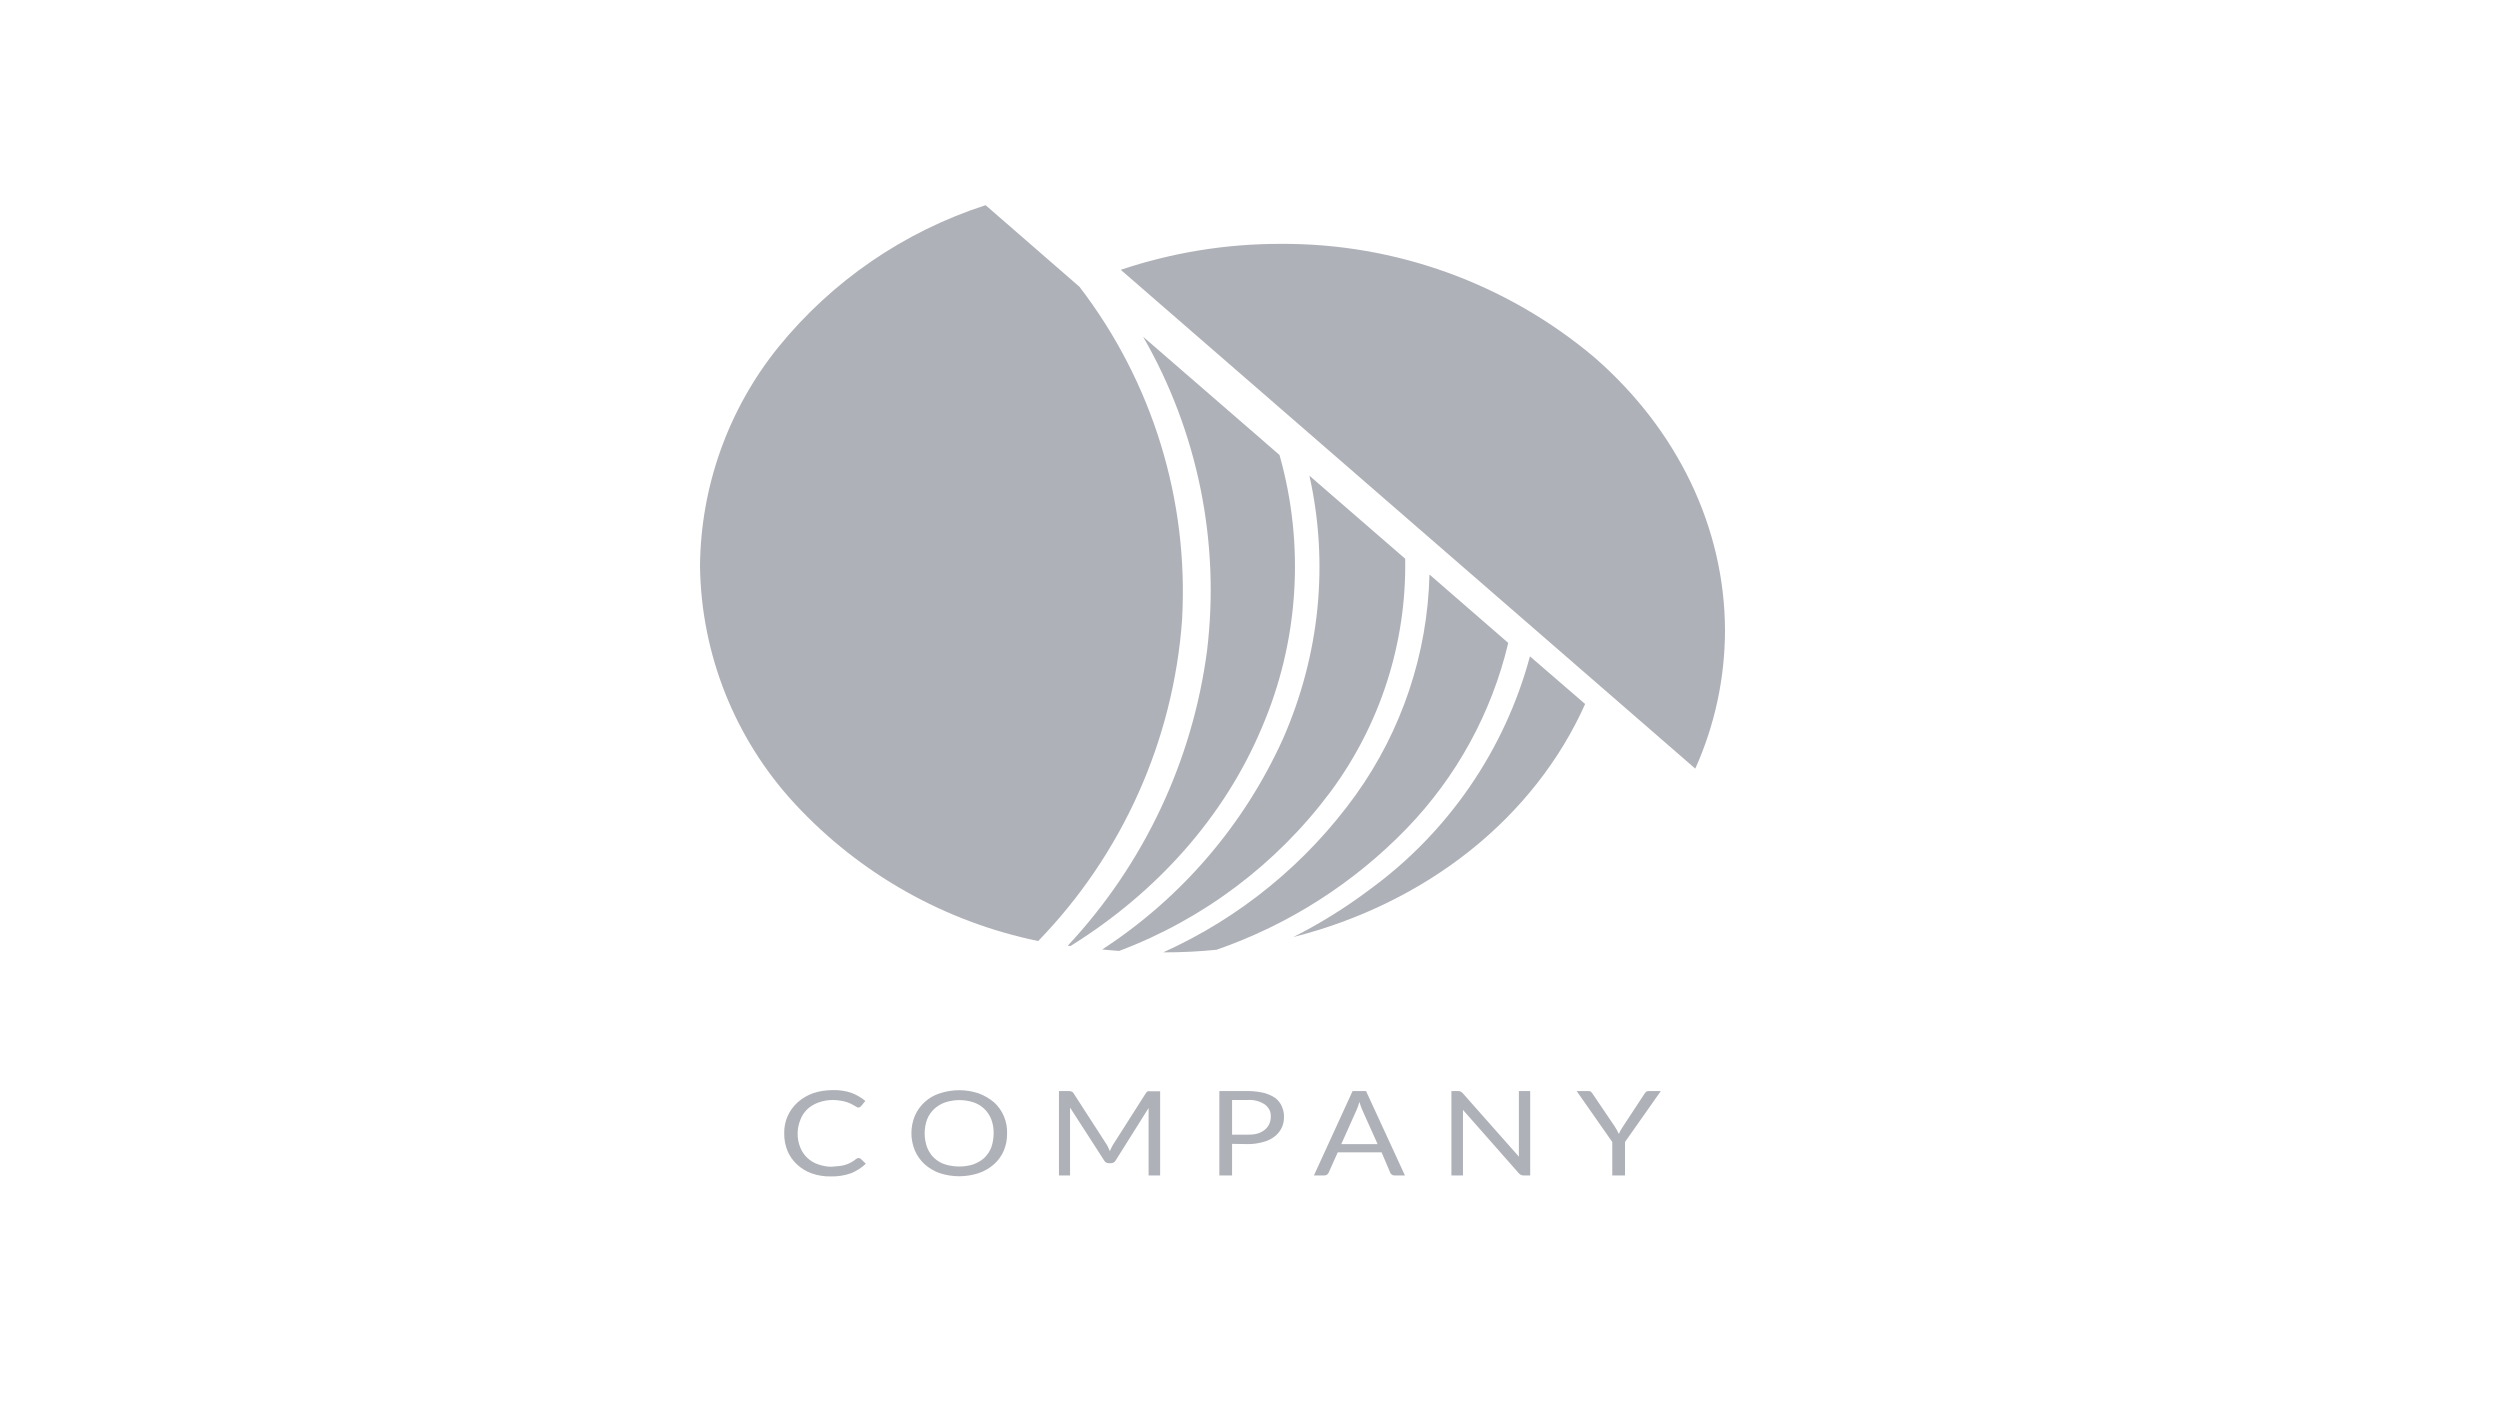
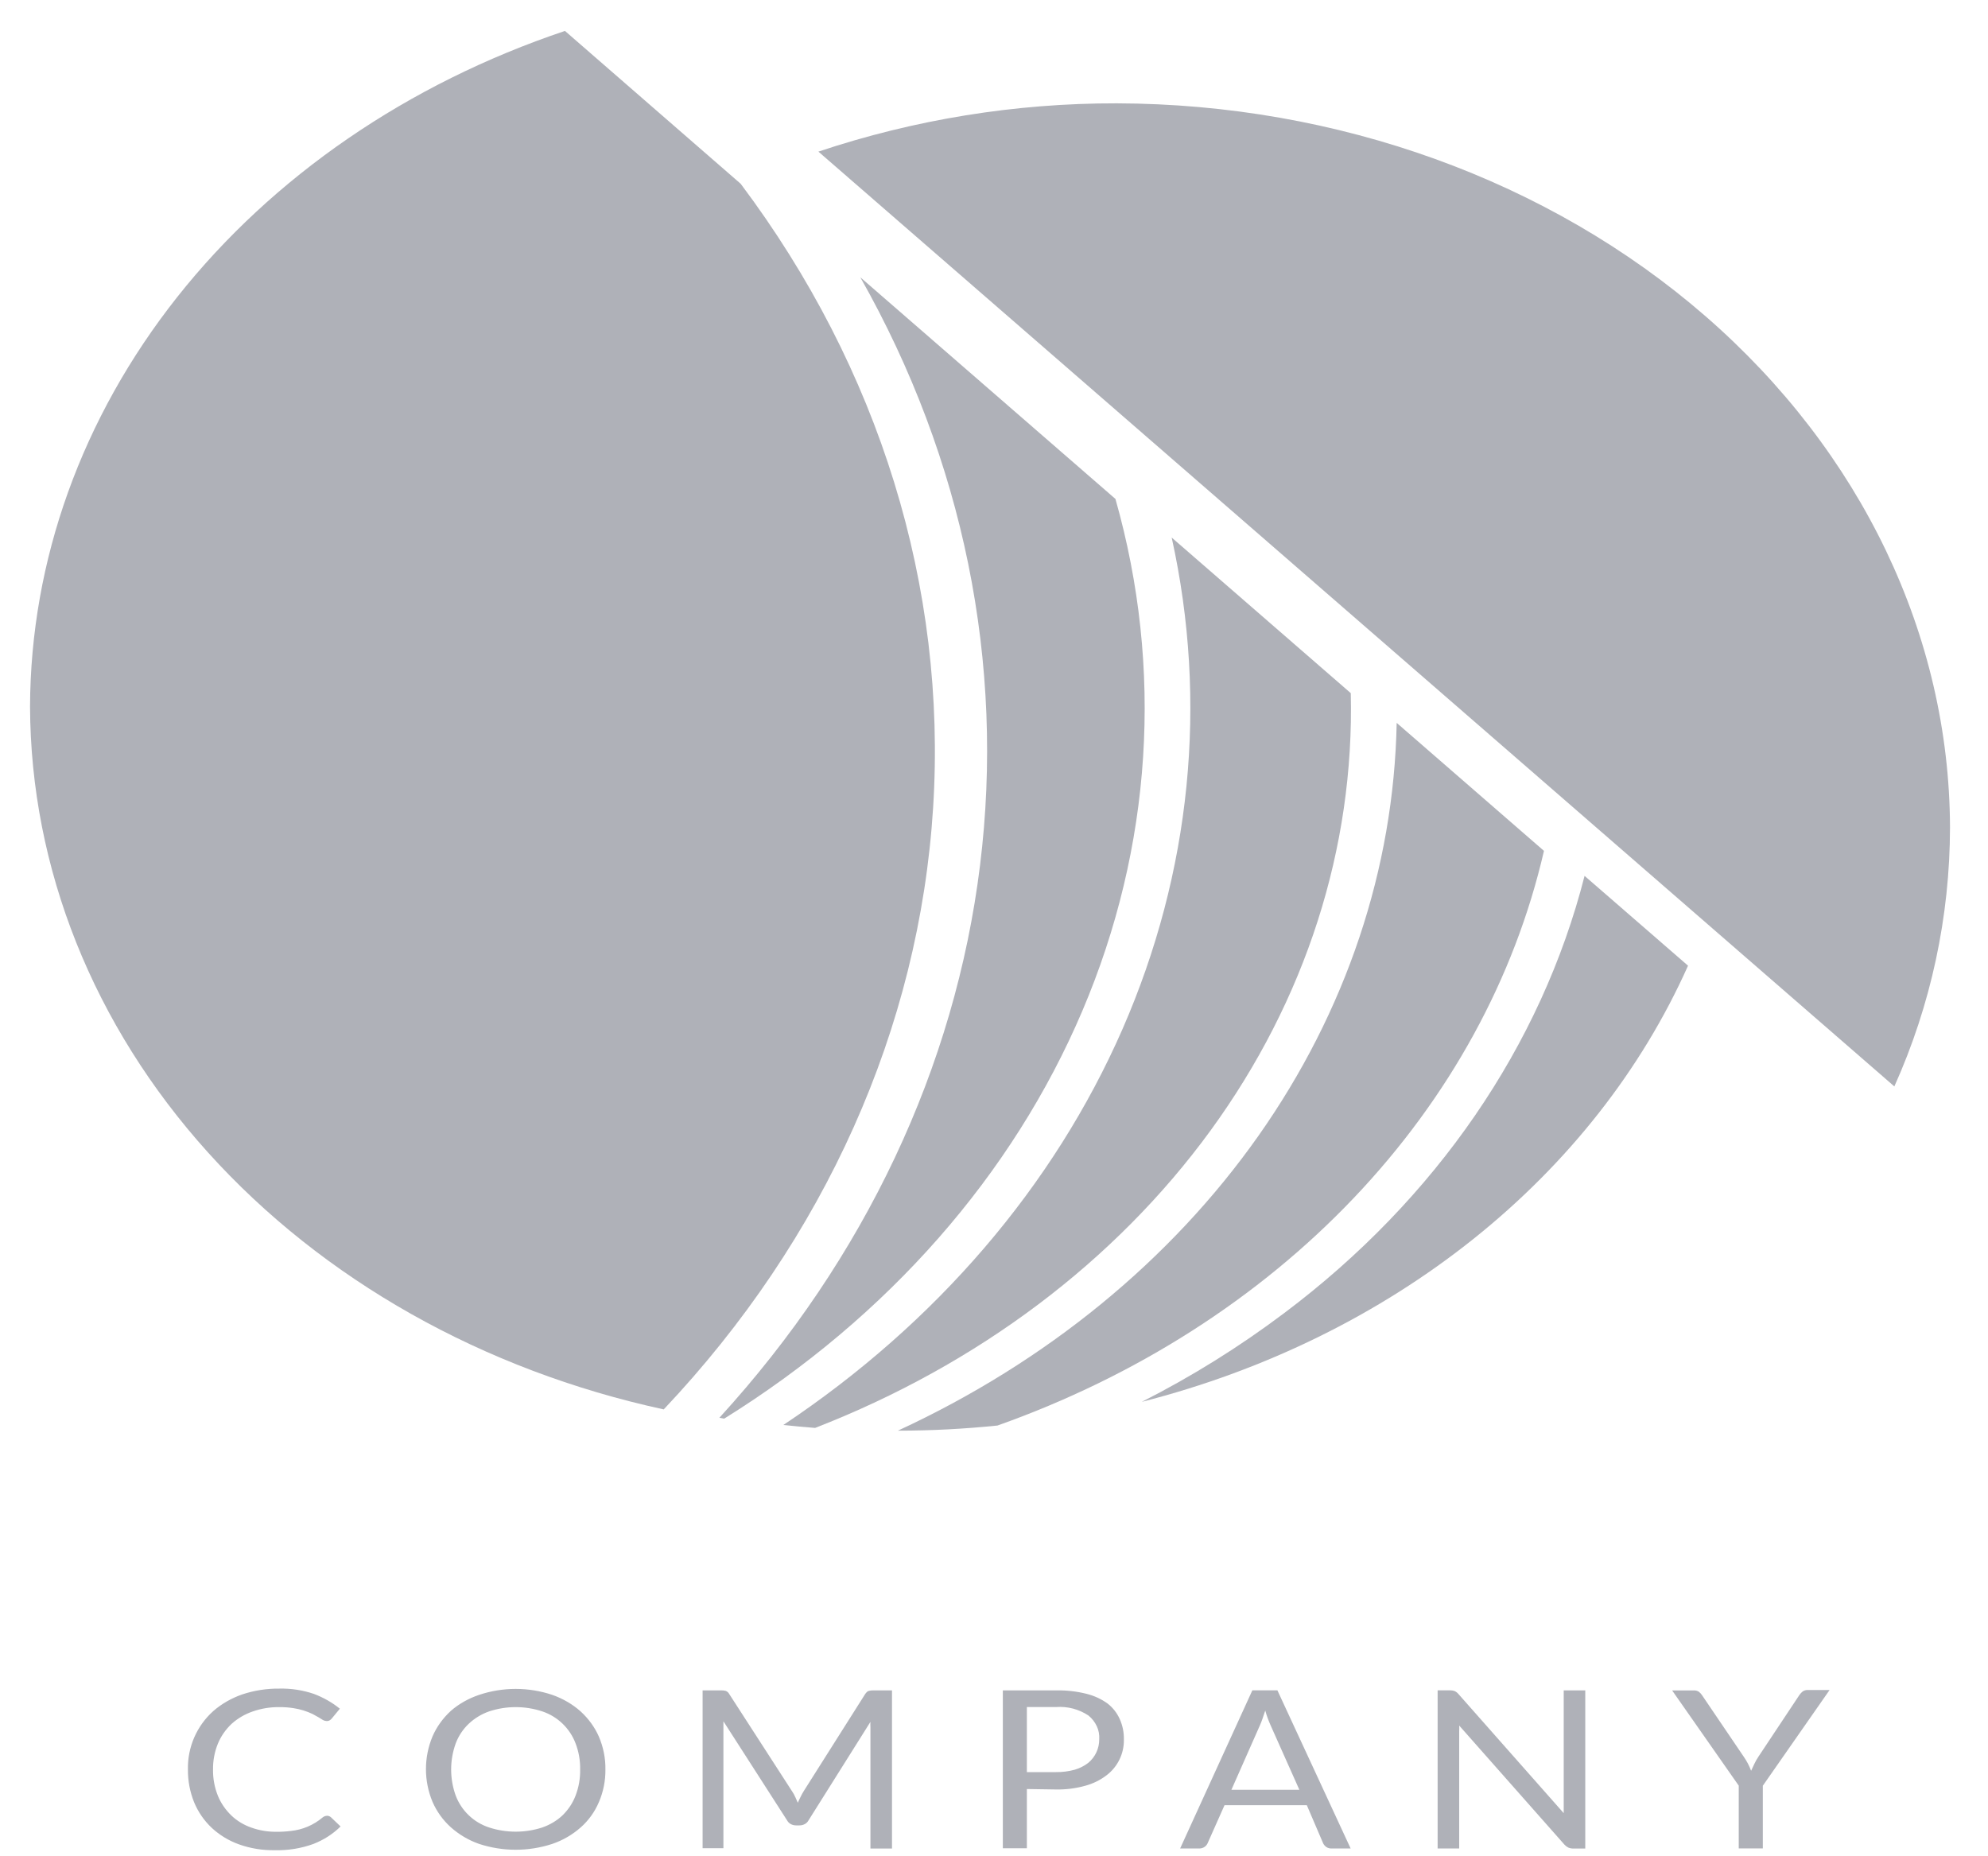
- <svg xmlns="http://www.w3.org/2000/svg" width="106" height="60" fill="none">
-   <path d="m36.4 49.1.05.01a.12.12 0 0 1 .04.02l.22.21c-.17.17-.38.3-.61.4a2.39 2.39 0 0 1-.87.14 2.3 2.3 0 0 1-.82-.13 1.8 1.8 0 0 1-.62-.38 1.67 1.67 0 0 1-.4-.57 1.93 1.93 0 0 1-.14-.75 1.72 1.72 0 0 1 .58-1.32 2 2 0 0 1 .65-.38c.27-.09.56-.13.84-.13a2.27 2.27 0 0 1 .79.12c.21.08.41.2.58.34l-.18.22a.18.18 0 0 1-.05.04.13.13 0 0 1-.07.02.18.18 0 0 1-.08-.03l-.1-.06-.13-.07a1.55 1.55 0 0 0-.43-.13 1.9 1.9 0 0 0-.33-.03 1.76 1.76 0 0 0-.6.1 1.39 1.39 0 0 0-.48.28c-.13.13-.24.28-.3.45a1.5 1.5 0 0 0-.12.58 1.53 1.53 0 0 0 .11.6 1.24 1.24 0 0 0 .76.72c.18.06.37.1.56.1l.33-.03a1.32 1.32 0 0 0 .72-.3.17.17 0 0 1 .1-.04Zm6.3-1.05a1.81 1.81 0 0 1-.14.74 1.6 1.6 0 0 1-.41.57 1.89 1.89 0 0 1-.65.38 2.65 2.65 0 0 1-1.66 0 1.91 1.91 0 0 1-.64-.38 1.68 1.68 0 0 1-.41-.58 1.92 1.92 0 0 1 0-1.47 1.71 1.71 0 0 1 1.05-.95 2.61 2.61 0 0 1 1.66 0c.24.09.46.22.65.38a1.7 1.7 0 0 1 .55 1.31Zm-.57 0a1.57 1.57 0 0 0-.1-.59 1.22 1.22 0 0 0-.75-.72 1.92 1.92 0 0 0-1.2 0 1.3 1.3 0 0 0-.47.28 1.2 1.2 0 0 0-.3.44 1.74 1.74 0 0 0 0 1.19 1.2 1.2 0 0 0 .76.72c.39.12.82.12 1.2 0 .18-.07.34-.16.47-.28.13-.13.23-.28.29-.44.07-.2.1-.4.1-.6Zm4.87.63.06.13.06-.14a1.23 1.23 0 0 1 .07-.13l1.4-2.2.07-.07a.37.37 0 0 1 .12 0h.41v3.57h-.49V47.1a.94.94 0 0 1 0-.12l-1.4 2.23a.2.2 0 0 1-.08.08.25.25 0 0 1-.12.03h-.08a.24.24 0 0 1-.12-.03.2.2 0 0 1-.08-.08l-1.45-2.25v2.88h-.47v-3.58h.42a.37.37 0 0 1 .11.02c.03.01.06.03.08.06l1.42 2.2a.76.76 0 0 1 .07.14Zm5.24-.18v1.34h-.54v-3.58h1.22c.23 0 .45.03.68.08.17.05.34.12.48.22a.92.92 0 0 1 .27.35c.06.15.1.3.09.46a1 1 0 0 1-.4.82c-.13.1-.3.19-.48.23a2.3 2.3 0 0 1-.65.09l-.66-.01Zm0-.39h.66c.15 0 .29-.01.43-.05a.92.92 0 0 0 .3-.16.69.69 0 0 0 .25-.53.6.6 0 0 0-.05-.3.69.69 0 0 0-.2-.24 1.17 1.17 0 0 0-.73-.19h-.66v1.47Zm7.33 1.73h-.43a.2.2 0 0 1-.12-.03.22.22 0 0 1-.07-.08l-.37-.87h-1.86l-.39.87a.2.2 0 0 1-.19.11h-.43l1.64-3.58h.57l1.65 3.58Zm-2.7-1.33h1.54l-.65-1.45a2.46 2.46 0 0 1-.12-.34l-.06.19-.06.15-.65 1.45Zm5.06-2.23.08.06 2.39 2.7v-2.78h.48v3.58h-.27a.27.27 0 0 1-.11-.02.3.3 0 0 1-.09-.06l-2.38-2.7a.97.97 0 0 1 0 .12v2.66h-.49v-3.58h.3a.3.3 0 0 1 .09.02Zm6.97 2.14v1.42h-.54v-1.42l-1.51-2.16h.49a.2.2 0 0 1 .12.03l.07.09.94 1.39a2.29 2.29 0 0 1 .17.31l.07-.15.1-.16.92-1.4a.38.38 0 0 1 .07-.08.18.18 0 0 1 .12-.03h.5l-1.52 2.16Zm-22.17-8.16.72.06a19.95 19.95 0 0 0 8.95-6.73 16.12 16.12 0 0 0 3.18-9.9l-4.06-3.52c.83 3.73.44 7.58-1.11 11.13a20.96 20.96 0 0 1-7.68 8.96Z" fill="#AFB1B8" />
-   <path d="m45.28 40.1.11.01c3.7-2.3 6.53-5.51 8.1-9.23a17.33 17.33 0 0 0 .76-11.59l-5.78-5.01a21.53 21.53 0 0 1 2.71 13.3 22.67 22.67 0 0 1-5.9 12.51Zm19.59-12.27a18.04 18.04 0 0 1-6.8 9.89 21.63 21.63 0 0 1-3.23 2.01c2.8-.71 5.37-1.97 7.51-3.68s3.8-3.83 4.86-6.2l-2.34-2.02Z" fill="#AFB1B8" />
-   <path d="m63.95 27.26-3.34-2.9a16.76 16.76 0 0 1-3.13 9.35 20.38 20.38 0 0 1-8.16 6.67h.02a22 22 0 0 0 2.24-.11 20.61 20.61 0 0 0 8.07-5.15 16.95 16.95 0 0 0 4.3-7.86Zm-18.18-15.1L41.79 8.7A18.75 18.75 0 0 0 33 14.72 15 15 0 0 0 29.68 24a15.13 15.13 0 0 0 4.03 10.09 19.39 19.39 0 0 0 10.31 5.81 21.84 21.84 0 0 0 6.1-13.62 21.22 21.22 0 0 0-4.35-14.12Zm27.37 14.57c-.01-4.34-2-8.5-5.54-11.58a20.46 20.46 0 0 0-13.32-4.81 21.18 21.18 0 0 0-6.76 1.1l24.36 21.15a14.35 14.35 0 0 0 1.26-5.86Z" fill="#AFB1B8" />
+ <svg xmlns="http://www.w3.org/2000/svg" width="45" height="42" fill="none">
+   <path d="M7.406 41.101c.016 0 .032.004.046.01a.122.122 0 0 1 .039.024l.218.208c-.17.169-.379.304-.614.396a2.39 2.39 0 0 1-.87.142c-.28.005-.558-.04-.817-.133a1.793 1.793 0 0 1-.616-.374 1.674 1.674 0 0 1-.398-.578 1.927 1.927 0 0 1-.14-.742 1.724 1.724 0 0 1 .573-1.322c.186-.163.409-.291.654-.377.269-.09.555-.135.843-.132a2.27 2.27 0 0 1 .782.12c.216.082.415.195.587.335l-.183.222a.178.178 0 0 1-.046.04.125.125 0 0 1-.074.017.178.178 0 0 1-.08-.023l-.097-.06-.137-.076a1.55 1.55 0 0 0-.43-.132 1.892 1.892 0 0 0-.325-.024 1.759 1.759 0 0 0-.605.1 1.39 1.39 0 0 0-.475.28c-.135.128-.24.28-.308.445a1.499 1.499 0 0 0-.111.587 1.53 1.53 0 0 0 .111.597c.067.164.17.314.303.443.125.12.28.215.453.275.178.064.369.096.561.095.112.001.223-.005.333-.019a1.316 1.316 0 0 0 .72-.306.171.171 0 0 1 .103-.038ZM13.704 40.054a1.81 1.81 0 0 1-.147.737 1.593 1.593 0 0 1-.41.572 1.889 1.889 0 0 1-.645.375 2.655 2.655 0 0 1-1.658 0 1.91 1.91 0 0 1-.64-.377 1.677 1.677 0 0 1-.415-.578 1.922 1.922 0 0 1 0-1.475c.093-.216.234-.413.415-.58.182-.159.4-.282.64-.363a2.61 2.61 0 0 1 1.658 0c.242.085.461.213.643.376.18.165.32.36.412.571.101.238.151.489.147.742Zm-.572 0a1.566 1.566 0 0 0-.104-.593 1.22 1.22 0 0 0-.752-.722 1.918 1.918 0 0 0-1.205 0 1.297 1.297 0 0 0-.461.28 1.191 1.191 0 0 0-.294.443 1.738 1.738 0 0 0 0 1.184 1.209 1.209 0 0 0 .755.72c.388.127.816.127 1.205 0 .175-.061.333-.156.46-.277.131-.129.23-.28.292-.443.073-.19.108-.391.104-.592ZM18.001 40.675l.058.132c.021-.047.04-.09.062-.132.021-.045.045-.088.071-.13l1.393-2.201c.028-.038.052-.062.08-.069a.373.373 0 0 1 .114-.012h.412v3.58h-.488V39.1a.974.974 0 0 1 0-.124L18.3 41.208a.203.203 0 0 1-.082.081.246.246 0 0 1-.12.03h-.079a.243.243 0 0 1-.12-.03.201.201 0 0 1-.081-.081l-1.443-2.246V41.835h-.471v-3.572h.411a.374.374 0 0 1 .115.012c.034.015.06.039.076.069l1.423 2.203c.028.04.052.083.071.128ZM23.244 40.497v1.34H22.7v-3.574h1.216c.23-.004.459.023.679.078.176.044.34.12.48.223a.922.922 0 0 1 .272.35c.065.146.096.302.093.458a.992.992 0 0 1-.395.815c-.14.107-.304.188-.483.236a2.3 2.3 0 0 1-.657.083l-.66-.01Zm0-.384h.66c.143.002.286-.017.423-.054a.925.925 0 0 0 .305-.154.687.687 0 0 0 .25-.538.605.605 0 0 0-.054-.291.69.69 0 0 0-.19-.244 1.172 1.172 0 0 0-.734-.192h-.66v1.473ZM30.573 41.842h-.43a.205.205 0 0 1-.12-.033.224.224 0 0 1-.072-.083l-.37-.864h-1.863l-.384.864a.196.196 0 0 1-.068.08.205.205 0 0 1-.123.036h-.43l1.635-3.58h.567l1.658 3.58Zm-2.7-1.329h1.539l-.65-1.457c-.049-.11-.09-.222-.122-.336l-.063.187a1.69 1.69 0 0 1-.06.152l-.643 1.454ZM32.929 38.28c.032.015.06.037.082.063l2.385 2.699v-2.779h.488v3.58h-.272a.265.265 0 0 1-.112-.022.298.298 0 0 1-.087-.066l-2.383-2.696a.974.974 0 0 1 0 .123v2.66h-.488v-3.58h.289c.033 0 .067.006.098.017ZM39.903 40.419v1.421h-.545V40.42l-1.508-2.156h.488a.196.196 0 0 1 .117.03c.03.024.055.051.074.081l.943 1.391a1.419 1.419 0 0 1 .166.317l.072-.154c.026-.056.057-.11.092-.163l.93-1.4a.379.379 0 0 1 .07-.076.182.182 0 0 1 .118-.035h.494l-1.51 2.165ZM17.731 32.256c.238.026.478.047.72.066 3.68-1.43 6.791-3.77 8.948-6.728 2.156-2.958 3.261-6.403 3.177-9.904l-4.054-3.522c.824 3.727.438 7.58-1.114 11.128-1.553 3.548-4.21 6.65-7.677 8.96Z" fill="#AFB1B8" />
+   <path d="m16.284 32.092.109.02c3.704-2.303 6.527-5.517 8.106-9.228 1.579-3.711 1.84-7.749.75-11.59l-5.775-5.017c2.335 4.124 3.276 8.74 2.71 13.31-.564 4.57-2.61 8.906-5.9 12.505ZM35.868 19.826c-.981 3.847-3.364 7.316-6.794 9.893a21.633 21.633 0 0 1-3.229 2.013c2.794-.713 5.361-1.974 7.505-3.686s3.807-3.829 4.86-6.187l-2.342-2.033Z" fill="#AFB1B8" />
+   <path d="m34.949 19.26-3.334-2.897c-.064 3.303-1.145 6.531-3.13 9.348-1.986 2.818-4.804 5.122-8.16 6.673h.016c.748 0 1.495-.04 2.238-.116 3.137-1.113 5.909-2.883 8.067-5.153 2.159-2.27 3.637-4.968 4.303-7.855ZM16.766 4.16 12.788.7C9.232 1.894 6.174 3.993 4.013 6.722 1.853 9.452.691 12.684.68 15.996c.013 3.66 1.431 7.212 4.03 10.093 2.597 2.88 6.227 4.927 10.314 5.814 3.649-3.862 5.785-8.634 6.098-13.623.313-4.99-1.213-9.935-4.356-14.12ZM44.14 18.727c-.014-4.342-2.006-8.503-5.54-11.574-3.534-3.07-8.324-4.801-13.322-4.814a21.18 21.18 0 0 0-6.753 1.093l24.355 21.16a14.352 14.352 0 0 0 1.26-5.865Z" fill="#AFB1B8" />
</svg>
